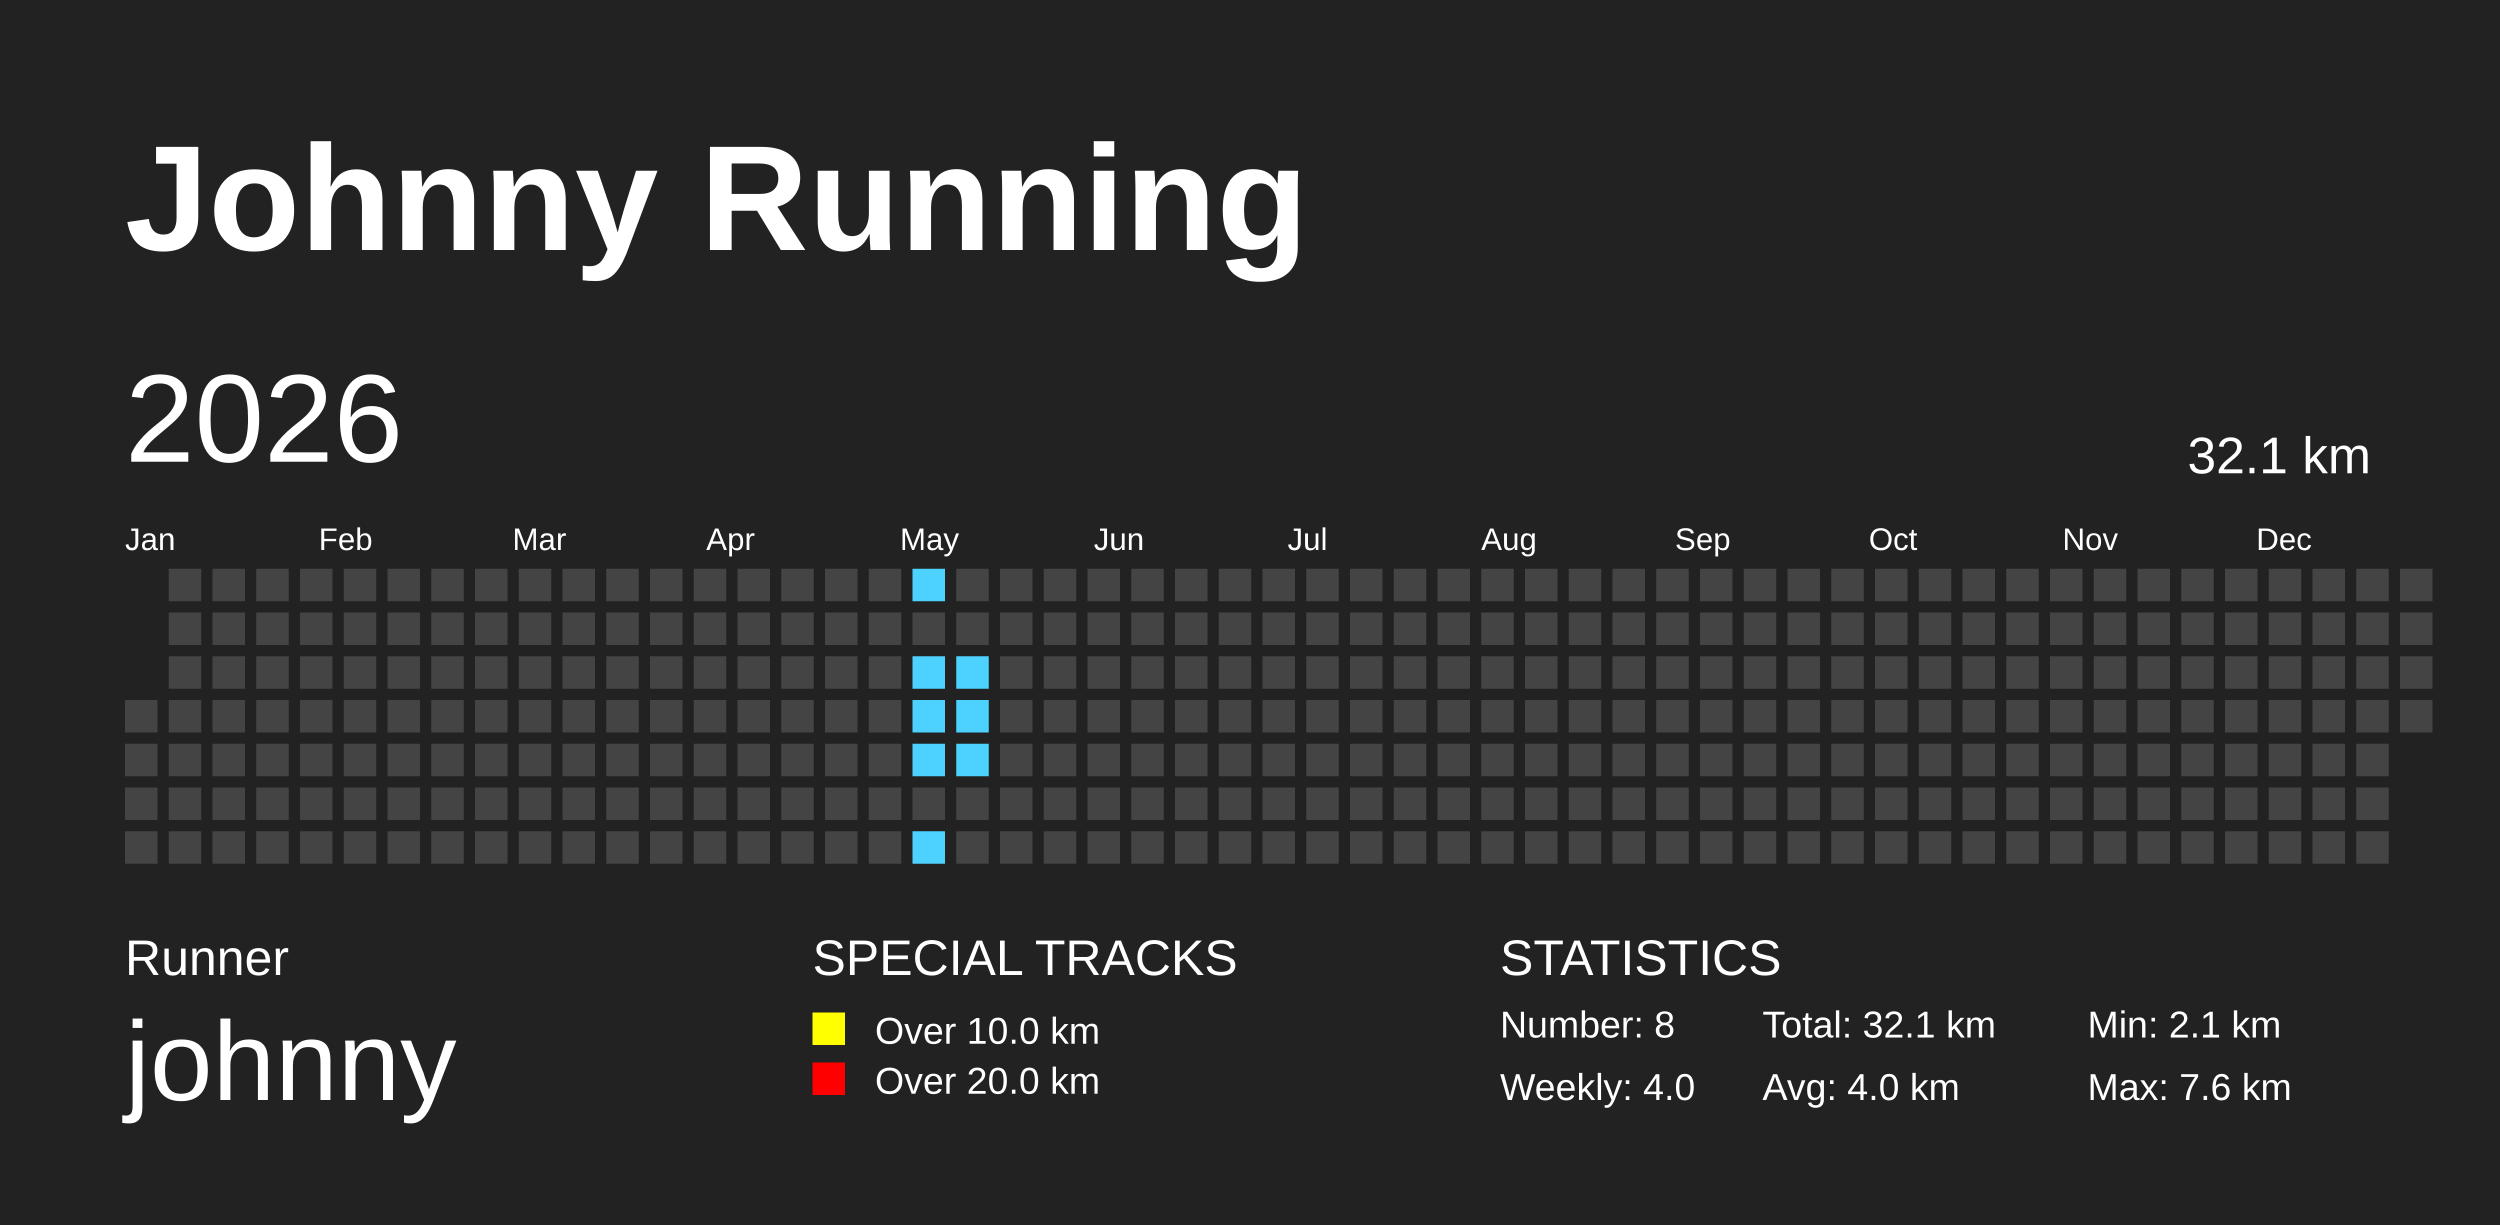
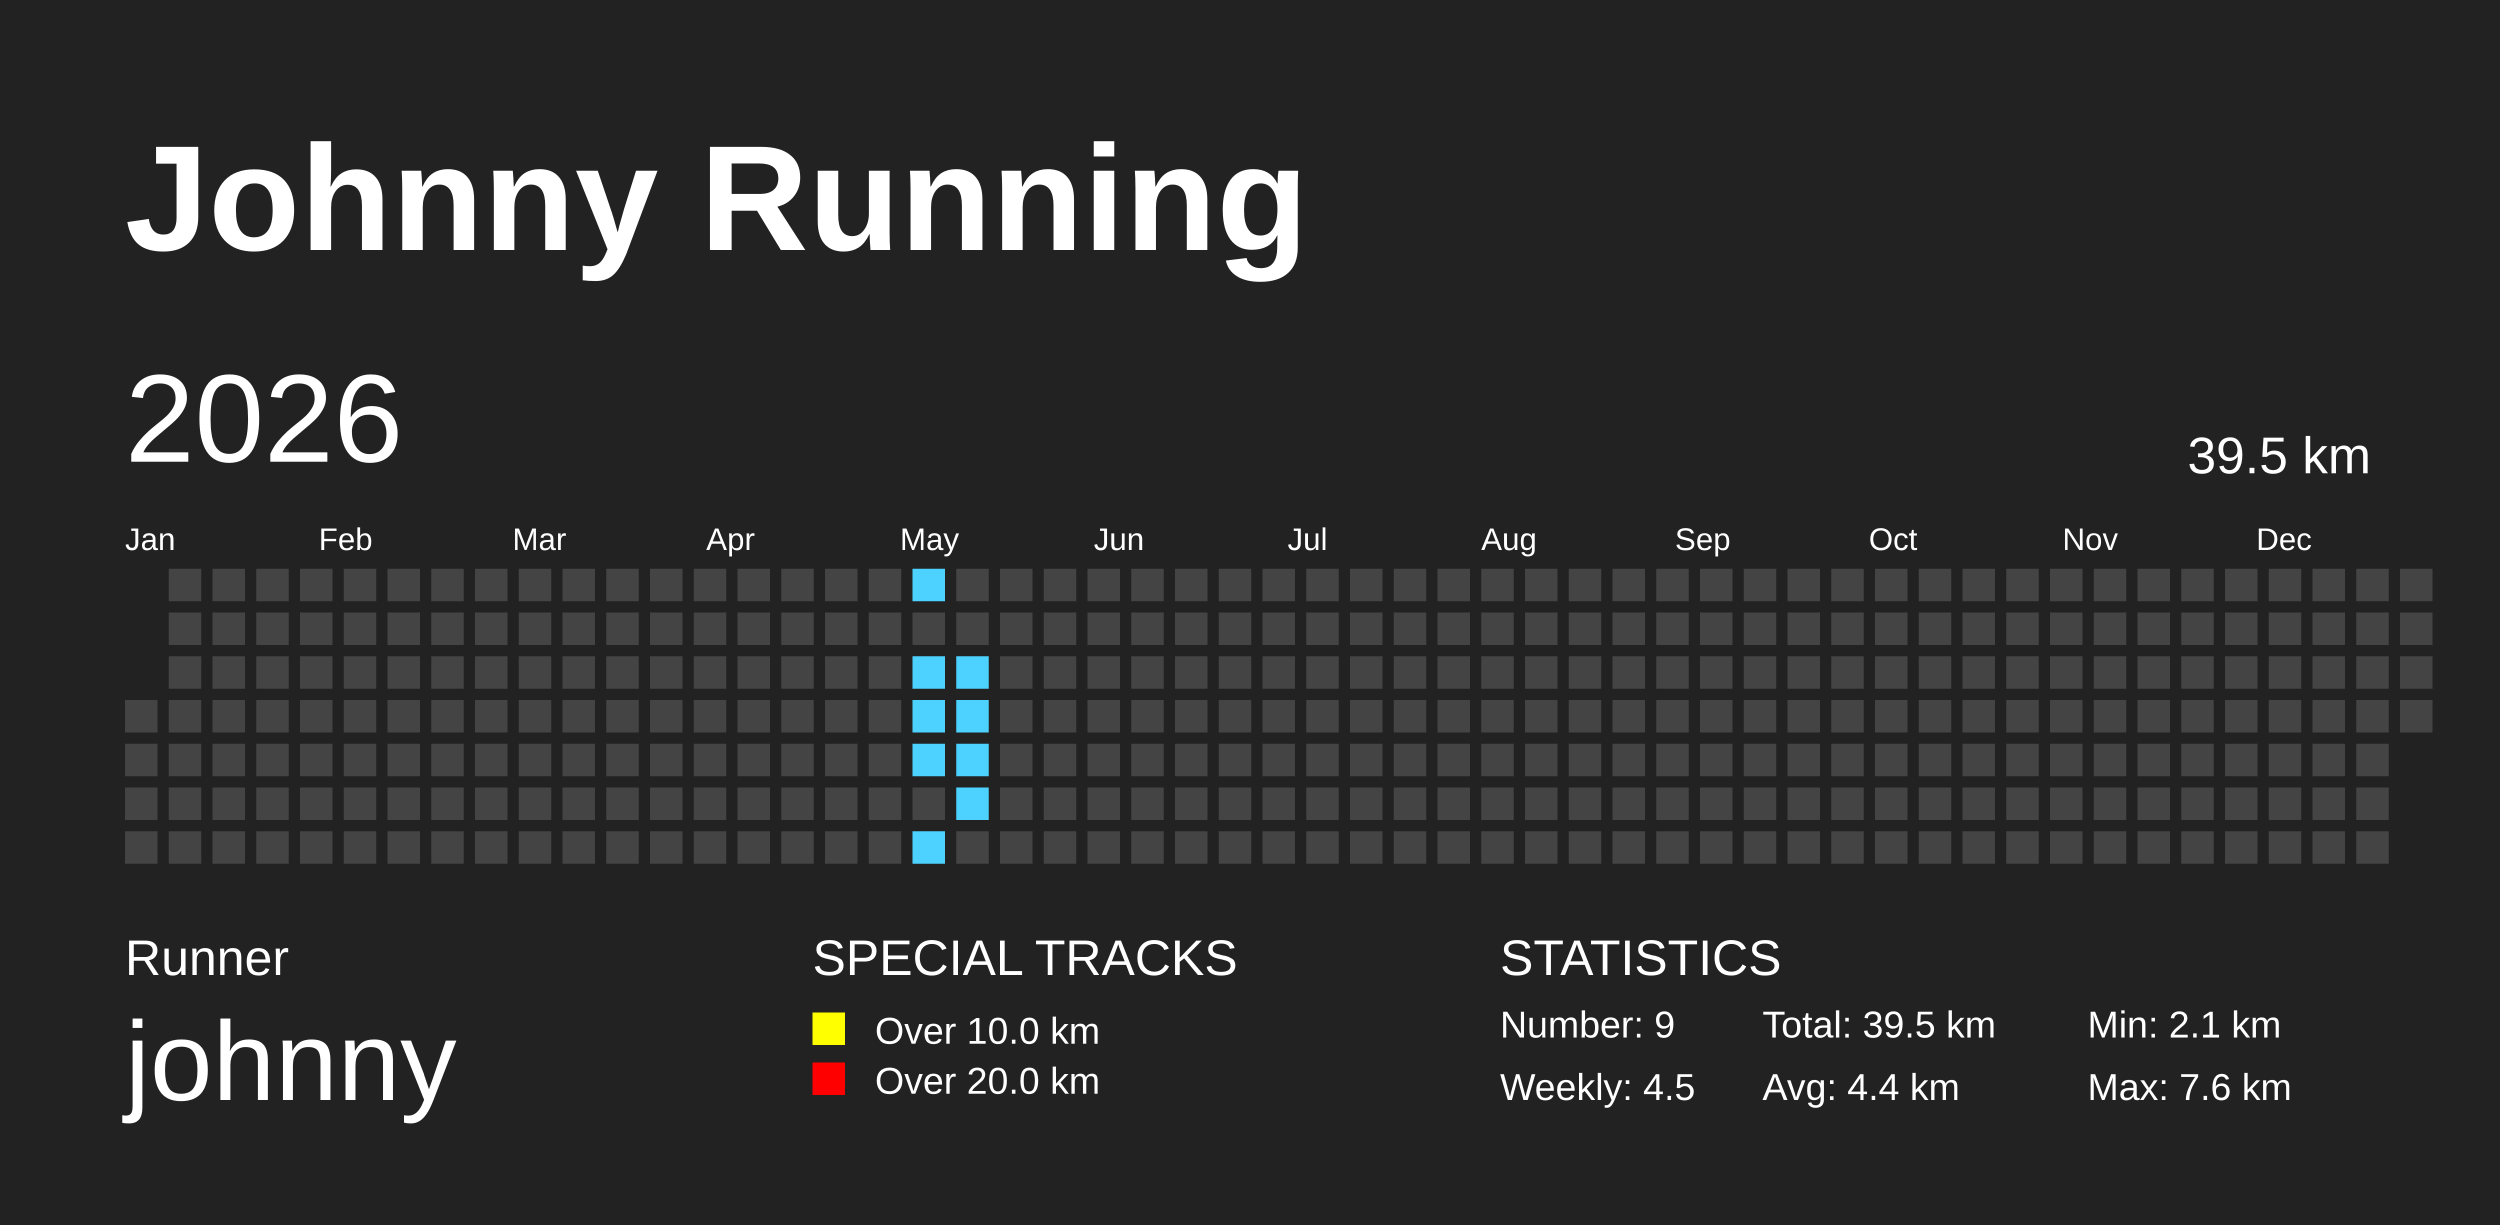
<svg xmlns="http://www.w3.org/2000/svg" baseProfile="full" height="98mm" version="1.1" viewBox="0,0,200,98" width="200mm">
  <defs>
    <pattern height="2" id="indoor-stripe" patternUnits="userSpaceOnUse" width="2">
      <line stroke="white" stroke-opacity="0.45" stroke-width="0.5" x1="0" x2="2" y1="2" y2="0" />
    </pattern>
  </defs>
  <rect fill="#222222" height="98" width="200" x="0" y="0" />
  <text fill="#FFFFFF" style="font-size:12px; font-family:Arial; font-weight:bold;" x="10" y="20">Johnny Running</text>
  <text fill="#FFFFFF" style="font-size:4px; font-family:Arial" x="10" y="78">Runner</text>
  <text fill="#FFFFFF" style="font-size:9px; font-family:Arial" x="10" y="88">johnny</text>
  <text fill="#FFFFFF" style="font-size:4px; font-family:Arial" x="65" y="78">SPECIAL TRACKS</text>
  <rect fill="yellow" height="2.6" width="2.6" x="65" y="81" />
  <text fill="#FFFFFF" style="font-size:3px; font-family:Arial" x="70" y="83.5">Over 10.0 km</text>
  <rect fill="red" height="2.6" width="2.6" x="65" y="85" />
  <text fill="#FFFFFF" style="font-size:3px; font-family:Arial" x="70" y="87.5">Over 20.0 km</text>
  <text fill="#FFFFFF" style="font-size:4px; font-family:Arial" x="120" y="78">STATISTICS</text>
-   <text fill="#FFFFFF" style="font-size:3px; font-family:Arial" x="120" y="83">Number: 8</text>
-   <text fill="#FFFFFF" style="font-size:3px; font-family:Arial" x="120" y="88">Weekly: 4.0</text>
-   <text fill="#FFFFFF" style="font-size:3px; font-family:Arial" x="141" y="83">Total: 32.1 km</text>
-   <text fill="#FFFFFF" style="font-size:3px; font-family:Arial" x="141" y="88">Avg: 4.0 km</text>
+   <text fill="#FFFFFF" style="font-size:3px; font-family:Arial" x="120" y="83">Number: 9</text>
+   <text fill="#FFFFFF" style="font-size:3px; font-family:Arial" x="120" y="88">Weekly: 4.5</text>
+   <text fill="#FFFFFF" style="font-size:3px; font-family:Arial" x="141" y="83">Total: 39.5 km</text>
+   <text fill="#FFFFFF" style="font-size:3px; font-family:Arial" x="141" y="88">Avg: 4.4 km</text>
  <text fill="#FFFFFF" style="font-size:3px; font-family:Arial" x="167" y="83">Min: 2.1 km</text>
  <text fill="#FFFFFF" style="font-size:3px; font-family:Arial" x="167" y="88">Max: 7.6 km</text>
  <text dominant-baseline="hanging" fill="#FFFFFF" style="font-size:10.0px; font-family:Arial;" x="10" y="30">2026</text>
-   <text dominant-baseline="hanging" fill="#FFFFFF" style="font-size:4.125px; font-family:Arial;" x="175" y="35">32.1 km</text>
+   <text dominant-baseline="hanging" fill="#FFFFFF" style="font-size:4.125px; font-family:Arial;" x="175" y="35">39.5 km</text>
  <text fill="#FFFFFF" style="font-size:2.5px; font-family:Arial" x="10.0" y="44">Jan</text>
  <text fill="#FFFFFF" style="font-size:2.5px; font-family:Arial" x="25.5" y="44">Feb</text>
  <text fill="#FFFFFF" style="font-size:2.5px; font-family:Arial" x="41.0" y="44">Mar</text>
  <text fill="#FFFFFF" style="font-size:2.5px; font-family:Arial" x="56.5" y="44">Apr</text>
  <text fill="#FFFFFF" style="font-size:2.5px; font-family:Arial" x="72.0" y="44">May</text>
  <text fill="#FFFFFF" style="font-size:2.5px; font-family:Arial" x="87.5" y="44">Jun</text>
  <text fill="#FFFFFF" style="font-size:2.5px; font-family:Arial" x="103.0" y="44">Jul</text>
  <text fill="#FFFFFF" style="font-size:2.5px; font-family:Arial" x="118.5" y="44">Aug</text>
  <text fill="#FFFFFF" style="font-size:2.5px; font-family:Arial" x="134.0" y="44">Sep</text>
  <text fill="#FFFFFF" style="font-size:2.5px; font-family:Arial" x="149.5" y="44">Oct</text>
  <text fill="#FFFFFF" style="font-size:2.5px; font-family:Arial" x="165.0" y="44">Nov</text>
  <text fill="#FFFFFF" style="font-size:2.5px; font-family:Arial" x="180.5" y="44">Dec</text>
  <rect fill="#444444" height="2.6" width="2.6" x="10.0" y="56.0" />
  <rect fill="#444444" height="2.6" width="2.6" x="10.0" y="59.5" />
  <rect fill="#444444" height="2.6" width="2.6" x="10.0" y="63.0" />
  <rect fill="#444444" height="2.6" width="2.6" x="10.0" y="66.5" />
  <rect fill="#444444" height="2.6" width="2.6" x="13.5" y="45.5" />
  <rect fill="#444444" height="2.6" width="2.6" x="13.5" y="49.0" />
  <rect fill="#444444" height="2.6" width="2.6" x="13.5" y="52.5" />
  <rect fill="#444444" height="2.6" width="2.6" x="13.5" y="56.0" />
  <rect fill="#444444" height="2.6" width="2.6" x="13.5" y="59.5" />
  <rect fill="#444444" height="2.6" width="2.6" x="13.5" y="63.0" />
  <rect fill="#444444" height="2.6" width="2.6" x="13.5" y="66.5" />
  <rect fill="#444444" height="2.6" width="2.6" x="17.0" y="45.5" />
  <rect fill="#444444" height="2.6" width="2.6" x="17.0" y="49.0" />
  <rect fill="#444444" height="2.6" width="2.6" x="17.0" y="52.5" />
  <rect fill="#444444" height="2.6" width="2.6" x="17.0" y="56.0" />
  <rect fill="#444444" height="2.6" width="2.6" x="17.0" y="59.5" />
  <rect fill="#444444" height="2.6" width="2.6" x="17.0" y="63.0" />
  <rect fill="#444444" height="2.6" width="2.6" x="17.0" y="66.5" />
  <rect fill="#444444" height="2.6" width="2.6" x="20.5" y="45.5" />
  <rect fill="#444444" height="2.6" width="2.6" x="20.5" y="49.0" />
  <rect fill="#444444" height="2.6" width="2.6" x="20.5" y="52.5" />
  <rect fill="#444444" height="2.6" width="2.6" x="20.5" y="56.0" />
  <rect fill="#444444" height="2.6" width="2.6" x="20.5" y="59.5" />
  <rect fill="#444444" height="2.6" width="2.6" x="20.5" y="63.0" />
  <rect fill="#444444" height="2.6" width="2.6" x="20.5" y="66.5" />
  <rect fill="#444444" height="2.6" width="2.6" x="24.0" y="45.5" />
  <rect fill="#444444" height="2.6" width="2.6" x="24.0" y="49.0" />
  <rect fill="#444444" height="2.6" width="2.6" x="24.0" y="52.5" />
  <rect fill="#444444" height="2.6" width="2.6" x="24.0" y="56.0" />
  <rect fill="#444444" height="2.6" width="2.6" x="24.0" y="59.5" />
  <rect fill="#444444" height="2.6" width="2.6" x="24.0" y="63.0" />
  <rect fill="#444444" height="2.6" width="2.6" x="24.0" y="66.5" />
  <rect fill="#444444" height="2.6" width="2.6" x="27.5" y="45.5" />
  <rect fill="#444444" height="2.6" width="2.6" x="27.5" y="49.0" />
  <rect fill="#444444" height="2.6" width="2.6" x="27.5" y="52.5" />
  <rect fill="#444444" height="2.6" width="2.6" x="27.5" y="56.0" />
  <rect fill="#444444" height="2.6" width="2.6" x="27.5" y="59.5" />
  <rect fill="#444444" height="2.6" width="2.6" x="27.5" y="63.0" />
  <rect fill="#444444" height="2.6" width="2.6" x="27.5" y="66.5" />
  <rect fill="#444444" height="2.6" width="2.6" x="31.0" y="45.5" />
  <rect fill="#444444" height="2.6" width="2.6" x="31.0" y="49.0" />
  <rect fill="#444444" height="2.6" width="2.6" x="31.0" y="52.5" />
  <rect fill="#444444" height="2.6" width="2.6" x="31.0" y="56.0" />
  <rect fill="#444444" height="2.6" width="2.6" x="31.0" y="59.5" />
  <rect fill="#444444" height="2.6" width="2.6" x="31.0" y="63.0" />
  <rect fill="#444444" height="2.6" width="2.6" x="31.0" y="66.5" />
  <rect fill="#444444" height="2.6" width="2.6" x="34.5" y="45.5" />
  <rect fill="#444444" height="2.6" width="2.6" x="34.5" y="49.0" />
  <rect fill="#444444" height="2.6" width="2.6" x="34.5" y="52.5" />
  <rect fill="#444444" height="2.6" width="2.6" x="34.5" y="56.0" />
  <rect fill="#444444" height="2.6" width="2.6" x="34.5" y="59.5" />
  <rect fill="#444444" height="2.6" width="2.6" x="34.5" y="63.0" />
  <rect fill="#444444" height="2.6" width="2.6" x="34.5" y="66.5" />
  <rect fill="#444444" height="2.6" width="2.6" x="38.0" y="45.5" />
  <rect fill="#444444" height="2.6" width="2.6" x="38.0" y="49.0" />
  <rect fill="#444444" height="2.6" width="2.6" x="38.0" y="52.5" />
  <rect fill="#444444" height="2.6" width="2.6" x="38.0" y="56.0" />
  <rect fill="#444444" height="2.6" width="2.6" x="38.0" y="59.5" />
  <rect fill="#444444" height="2.6" width="2.6" x="38.0" y="63.0" />
  <rect fill="#444444" height="2.6" width="2.6" x="38.0" y="66.5" />
  <rect fill="#444444" height="2.6" width="2.6" x="41.5" y="45.5" />
  <rect fill="#444444" height="2.6" width="2.6" x="41.5" y="49.0" />
  <rect fill="#444444" height="2.6" width="2.6" x="41.5" y="52.5" />
  <rect fill="#444444" height="2.6" width="2.6" x="41.5" y="56.0" />
  <rect fill="#444444" height="2.6" width="2.6" x="41.5" y="59.5" />
  <rect fill="#444444" height="2.6" width="2.6" x="41.5" y="63.0" />
  <rect fill="#444444" height="2.6" width="2.6" x="41.5" y="66.5" />
  <rect fill="#444444" height="2.6" width="2.6" x="45.0" y="45.5" />
  <rect fill="#444444" height="2.6" width="2.6" x="45.0" y="49.0" />
  <rect fill="#444444" height="2.6" width="2.6" x="45.0" y="52.5" />
  <rect fill="#444444" height="2.6" width="2.6" x="45.0" y="56.0" />
  <rect fill="#444444" height="2.6" width="2.6" x="45.0" y="59.5" />
  <rect fill="#444444" height="2.6" width="2.6" x="45.0" y="63.0" />
  <rect fill="#444444" height="2.6" width="2.6" x="45.0" y="66.5" />
  <rect fill="#444444" height="2.6" width="2.6" x="48.5" y="45.5" />
  <rect fill="#444444" height="2.6" width="2.6" x="48.5" y="49.0" />
  <rect fill="#444444" height="2.6" width="2.6" x="48.5" y="52.5" />
  <rect fill="#444444" height="2.6" width="2.6" x="48.5" y="56.0" />
  <rect fill="#444444" height="2.6" width="2.6" x="48.5" y="59.5" />
  <rect fill="#444444" height="2.6" width="2.6" x="48.5" y="63.0" />
  <rect fill="#444444" height="2.6" width="2.6" x="48.5" y="66.5" />
  <rect fill="#444444" height="2.6" width="2.6" x="52.0" y="45.5" />
  <rect fill="#444444" height="2.6" width="2.6" x="52.0" y="49.0" />
  <rect fill="#444444" height="2.6" width="2.6" x="52.0" y="52.5" />
  <rect fill="#444444" height="2.6" width="2.6" x="52.0" y="56.0" />
  <rect fill="#444444" height="2.6" width="2.6" x="52.0" y="59.5" />
  <rect fill="#444444" height="2.6" width="2.6" x="52.0" y="63.0" />
  <rect fill="#444444" height="2.6" width="2.6" x="52.0" y="66.5" />
  <rect fill="#444444" height="2.6" width="2.6" x="55.5" y="45.5" />
  <rect fill="#444444" height="2.6" width="2.6" x="55.5" y="49.0" />
  <rect fill="#444444" height="2.6" width="2.6" x="55.5" y="52.5" />
  <rect fill="#444444" height="2.6" width="2.6" x="55.5" y="56.0" />
  <rect fill="#444444" height="2.6" width="2.6" x="55.5" y="59.5" />
  <rect fill="#444444" height="2.6" width="2.6" x="55.5" y="63.0" />
  <rect fill="#444444" height="2.6" width="2.6" x="55.5" y="66.5" />
  <rect fill="#444444" height="2.6" width="2.6" x="59.0" y="45.5" />
  <rect fill="#444444" height="2.6" width="2.6" x="59.0" y="49.0" />
  <rect fill="#444444" height="2.6" width="2.6" x="59.0" y="52.5" />
  <rect fill="#444444" height="2.6" width="2.6" x="59.0" y="56.0" />
  <rect fill="#444444" height="2.6" width="2.6" x="59.0" y="59.5" />
  <rect fill="#444444" height="2.6" width="2.6" x="59.0" y="63.0" />
  <rect fill="#444444" height="2.6" width="2.6" x="59.0" y="66.5" />
  <rect fill="#444444" height="2.6" width="2.6" x="62.5" y="45.5" />
  <rect fill="#444444" height="2.6" width="2.6" x="62.5" y="49.0" />
  <rect fill="#444444" height="2.6" width="2.6" x="62.5" y="52.5" />
  <rect fill="#444444" height="2.6" width="2.6" x="62.5" y="56.0" />
  <rect fill="#444444" height="2.6" width="2.6" x="62.5" y="59.5" />
  <rect fill="#444444" height="2.6" width="2.6" x="62.5" y="63.0" />
  <rect fill="#444444" height="2.6" width="2.6" x="62.5" y="66.5" />
  <rect fill="#444444" height="2.6" width="2.6" x="66.0" y="45.5" />
  <rect fill="#444444" height="2.6" width="2.6" x="66.0" y="49.0" />
  <rect fill="#444444" height="2.6" width="2.6" x="66.0" y="52.5" />
  <rect fill="#444444" height="2.6" width="2.6" x="66.0" y="56.0" />
  <rect fill="#444444" height="2.6" width="2.6" x="66.0" y="59.5" />
  <rect fill="#444444" height="2.6" width="2.6" x="66.0" y="63.0" />
  <rect fill="#444444" height="2.6" width="2.6" x="66.0" y="66.5" />
  <rect fill="#444444" height="2.6" width="2.6" x="69.5" y="45.5" />
  <rect fill="#444444" height="2.6" width="2.6" x="69.5" y="49.0" />
  <rect fill="#444444" height="2.6" width="2.6" x="69.5" y="52.5" />
  <rect fill="#444444" height="2.6" width="2.6" x="69.5" y="56.0" />
  <rect fill="#444444" height="2.6" width="2.6" x="69.5" y="59.5" />
  <rect fill="#444444" height="2.6" width="2.6" x="69.5" y="63.0" />
  <rect fill="#444444" height="2.6" width="2.6" x="69.5" y="66.5" />
  <rect fill="#4DD2FF" height="2.6" width="2.6" x="73.0" y="45.5" />
  <rect fill="#444444" height="2.6" width="2.6" x="73.0" y="49.0" />
  <rect fill="#4DD2FF" height="2.6" width="2.6" x="73.0" y="52.5" />
  <rect fill="#4DD2FF" height="2.6" width="2.6" x="73.0" y="56.0" />
  <rect fill="#4DD2FF" height="2.6" width="2.6" x="73.0" y="59.5" />
  <rect fill="#444444" height="2.6" width="2.6" x="73.0" y="63.0" />
  <rect fill="#4DD2FF" height="2.6" width="2.6" x="73.0" y="66.5" />
  <rect fill="#444444" height="2.6" width="2.6" x="76.5" y="45.5" />
  <rect fill="#444444" height="2.6" width="2.6" x="76.5" y="49.0" />
  <rect fill="#4DD2FF" height="2.6" width="2.6" x="76.5" y="52.5" />
  <rect fill="#4DD2FF" height="2.6" width="2.6" x="76.5" y="56.0" />
  <rect fill="#4DD2FF" height="2.6" width="2.6" x="76.5" y="59.5" />
-   <rect fill="#444444" height="2.6" width="2.6" x="76.5" y="63.0" />
+   <rect fill="#4DD2FF" height="2.6" width="2.6" x="76.5" y="63.0" />
  <rect fill="#444444" height="2.6" width="2.6" x="76.5" y="66.5" />
  <rect fill="#444444" height="2.6" width="2.6" x="80.0" y="45.5" />
  <rect fill="#444444" height="2.6" width="2.6" x="80.0" y="49.0" />
  <rect fill="#444444" height="2.6" width="2.6" x="80.0" y="52.5" />
  <rect fill="#444444" height="2.6" width="2.6" x="80.0" y="56.0" />
  <rect fill="#444444" height="2.6" width="2.6" x="80.0" y="59.5" />
  <rect fill="#444444" height="2.6" width="2.6" x="80.0" y="63.0" />
  <rect fill="#444444" height="2.6" width="2.6" x="80.0" y="66.5" />
  <rect fill="#444444" height="2.6" width="2.6" x="83.5" y="45.5" />
  <rect fill="#444444" height="2.6" width="2.6" x="83.5" y="49.0" />
  <rect fill="#444444" height="2.6" width="2.6" x="83.5" y="52.5" />
  <rect fill="#444444" height="2.6" width="2.6" x="83.5" y="56.0" />
  <rect fill="#444444" height="2.6" width="2.6" x="83.5" y="59.5" />
  <rect fill="#444444" height="2.6" width="2.6" x="83.5" y="63.0" />
  <rect fill="#444444" height="2.6" width="2.6" x="83.5" y="66.5" />
  <rect fill="#444444" height="2.6" width="2.6" x="87.0" y="45.5" />
  <rect fill="#444444" height="2.6" width="2.6" x="87.0" y="49.0" />
  <rect fill="#444444" height="2.6" width="2.6" x="87.0" y="52.5" />
  <rect fill="#444444" height="2.6" width="2.6" x="87.0" y="56.0" />
  <rect fill="#444444" height="2.6" width="2.6" x="87.0" y="59.5" />
  <rect fill="#444444" height="2.6" width="2.6" x="87.0" y="63.0" />
  <rect fill="#444444" height="2.6" width="2.6" x="87.0" y="66.5" />
  <rect fill="#444444" height="2.6" width="2.6" x="90.5" y="45.5" />
  <rect fill="#444444" height="2.6" width="2.6" x="90.5" y="49.0" />
  <rect fill="#444444" height="2.6" width="2.6" x="90.5" y="52.5" />
  <rect fill="#444444" height="2.6" width="2.6" x="90.5" y="56.0" />
  <rect fill="#444444" height="2.6" width="2.6" x="90.5" y="59.5" />
  <rect fill="#444444" height="2.6" width="2.6" x="90.5" y="63.0" />
  <rect fill="#444444" height="2.6" width="2.6" x="90.5" y="66.5" />
  <rect fill="#444444" height="2.6" width="2.6" x="94.0" y="45.5" />
  <rect fill="#444444" height="2.6" width="2.6" x="94.0" y="49.0" />
  <rect fill="#444444" height="2.6" width="2.6" x="94.0" y="52.5" />
  <rect fill="#444444" height="2.6" width="2.6" x="94.0" y="56.0" />
  <rect fill="#444444" height="2.6" width="2.6" x="94.0" y="59.5" />
  <rect fill="#444444" height="2.6" width="2.6" x="94.0" y="63.0" />
  <rect fill="#444444" height="2.6" width="2.6" x="94.0" y="66.5" />
  <rect fill="#444444" height="2.6" width="2.6" x="97.5" y="45.5" />
  <rect fill="#444444" height="2.6" width="2.6" x="97.5" y="49.0" />
  <rect fill="#444444" height="2.6" width="2.6" x="97.5" y="52.5" />
  <rect fill="#444444" height="2.6" width="2.6" x="97.5" y="56.0" />
  <rect fill="#444444" height="2.6" width="2.6" x="97.5" y="59.5" />
  <rect fill="#444444" height="2.6" width="2.6" x="97.5" y="63.0" />
  <rect fill="#444444" height="2.6" width="2.6" x="97.5" y="66.5" />
  <rect fill="#444444" height="2.6" width="2.6" x="101.0" y="45.5" />
  <rect fill="#444444" height="2.6" width="2.6" x="101.0" y="49.0" />
  <rect fill="#444444" height="2.6" width="2.6" x="101.0" y="52.5" />
  <rect fill="#444444" height="2.6" width="2.6" x="101.0" y="56.0" />
  <rect fill="#444444" height="2.6" width="2.6" x="101.0" y="59.5" />
  <rect fill="#444444" height="2.6" width="2.6" x="101.0" y="63.0" />
  <rect fill="#444444" height="2.6" width="2.6" x="101.0" y="66.5" />
  <rect fill="#444444" height="2.6" width="2.6" x="104.5" y="45.5" />
  <rect fill="#444444" height="2.6" width="2.6" x="104.5" y="49.0" />
  <rect fill="#444444" height="2.6" width="2.6" x="104.5" y="52.5" />
  <rect fill="#444444" height="2.6" width="2.6" x="104.5" y="56.0" />
  <rect fill="#444444" height="2.6" width="2.6" x="104.5" y="59.5" />
  <rect fill="#444444" height="2.6" width="2.6" x="104.5" y="63.0" />
  <rect fill="#444444" height="2.6" width="2.6" x="104.5" y="66.5" />
  <rect fill="#444444" height="2.6" width="2.6" x="108.0" y="45.5" />
  <rect fill="#444444" height="2.6" width="2.6" x="108.0" y="49.0" />
  <rect fill="#444444" height="2.6" width="2.6" x="108.0" y="52.5" />
  <rect fill="#444444" height="2.6" width="2.6" x="108.0" y="56.0" />
  <rect fill="#444444" height="2.6" width="2.6" x="108.0" y="59.5" />
  <rect fill="#444444" height="2.6" width="2.6" x="108.0" y="63.0" />
  <rect fill="#444444" height="2.6" width="2.6" x="108.0" y="66.5" />
  <rect fill="#444444" height="2.6" width="2.6" x="111.5" y="45.5" />
  <rect fill="#444444" height="2.6" width="2.6" x="111.5" y="49.0" />
  <rect fill="#444444" height="2.6" width="2.6" x="111.5" y="52.5" />
  <rect fill="#444444" height="2.6" width="2.6" x="111.5" y="56.0" />
  <rect fill="#444444" height="2.6" width="2.6" x="111.5" y="59.5" />
  <rect fill="#444444" height="2.6" width="2.6" x="111.5" y="63.0" />
  <rect fill="#444444" height="2.6" width="2.6" x="111.5" y="66.5" />
  <rect fill="#444444" height="2.6" width="2.6" x="115.0" y="45.5" />
  <rect fill="#444444" height="2.6" width="2.6" x="115.0" y="49.0" />
  <rect fill="#444444" height="2.6" width="2.6" x="115.0" y="52.5" />
  <rect fill="#444444" height="2.6" width="2.6" x="115.0" y="56.0" />
  <rect fill="#444444" height="2.6" width="2.6" x="115.0" y="59.5" />
  <rect fill="#444444" height="2.6" width="2.6" x="115.0" y="63.0" />
  <rect fill="#444444" height="2.6" width="2.6" x="115.0" y="66.5" />
  <rect fill="#444444" height="2.6" width="2.6" x="118.5" y="45.5" />
  <rect fill="#444444" height="2.6" width="2.6" x="118.5" y="49.0" />
  <rect fill="#444444" height="2.6" width="2.6" x="118.5" y="52.5" />
  <rect fill="#444444" height="2.6" width="2.6" x="118.5" y="56.0" />
  <rect fill="#444444" height="2.6" width="2.6" x="118.5" y="59.5" />
  <rect fill="#444444" height="2.6" width="2.6" x="118.5" y="63.0" />
  <rect fill="#444444" height="2.6" width="2.6" x="118.5" y="66.5" />
  <rect fill="#444444" height="2.6" width="2.6" x="122.0" y="45.5" />
  <rect fill="#444444" height="2.6" width="2.6" x="122.0" y="49.0" />
  <rect fill="#444444" height="2.6" width="2.6" x="122.0" y="52.5" />
  <rect fill="#444444" height="2.6" width="2.6" x="122.0" y="56.0" />
  <rect fill="#444444" height="2.6" width="2.6" x="122.0" y="59.5" />
  <rect fill="#444444" height="2.6" width="2.6" x="122.0" y="63.0" />
  <rect fill="#444444" height="2.6" width="2.6" x="122.0" y="66.5" />
  <rect fill="#444444" height="2.6" width="2.6" x="125.5" y="45.5" />
  <rect fill="#444444" height="2.6" width="2.6" x="125.5" y="49.0" />
  <rect fill="#444444" height="2.6" width="2.6" x="125.5" y="52.5" />
  <rect fill="#444444" height="2.6" width="2.6" x="125.5" y="56.0" />
  <rect fill="#444444" height="2.6" width="2.6" x="125.5" y="59.5" />
  <rect fill="#444444" height="2.6" width="2.6" x="125.5" y="63.0" />
  <rect fill="#444444" height="2.6" width="2.6" x="125.5" y="66.5" />
  <rect fill="#444444" height="2.6" width="2.6" x="129.0" y="45.5" />
  <rect fill="#444444" height="2.6" width="2.6" x="129.0" y="49.0" />
  <rect fill="#444444" height="2.6" width="2.6" x="129.0" y="52.5" />
  <rect fill="#444444" height="2.6" width="2.6" x="129.0" y="56.0" />
  <rect fill="#444444" height="2.6" width="2.6" x="129.0" y="59.5" />
  <rect fill="#444444" height="2.6" width="2.6" x="129.0" y="63.0" />
  <rect fill="#444444" height="2.6" width="2.6" x="129.0" y="66.5" />
  <rect fill="#444444" height="2.6" width="2.6" x="132.5" y="45.5" />
  <rect fill="#444444" height="2.6" width="2.6" x="132.5" y="49.0" />
  <rect fill="#444444" height="2.6" width="2.6" x="132.5" y="52.5" />
  <rect fill="#444444" height="2.6" width="2.6" x="132.5" y="56.0" />
  <rect fill="#444444" height="2.6" width="2.6" x="132.5" y="59.5" />
  <rect fill="#444444" height="2.6" width="2.6" x="132.5" y="63.0" />
  <rect fill="#444444" height="2.6" width="2.6" x="132.5" y="66.5" />
  <rect fill="#444444" height="2.6" width="2.6" x="136.0" y="45.5" />
  <rect fill="#444444" height="2.6" width="2.6" x="136.0" y="49.0" />
  <rect fill="#444444" height="2.6" width="2.6" x="136.0" y="52.5" />
  <rect fill="#444444" height="2.6" width="2.6" x="136.0" y="56.0" />
  <rect fill="#444444" height="2.6" width="2.6" x="136.0" y="59.5" />
  <rect fill="#444444" height="2.6" width="2.6" x="136.0" y="63.0" />
  <rect fill="#444444" height="2.6" width="2.6" x="136.0" y="66.5" />
  <rect fill="#444444" height="2.6" width="2.6" x="139.5" y="45.5" />
  <rect fill="#444444" height="2.6" width="2.6" x="139.5" y="49.0" />
  <rect fill="#444444" height="2.6" width="2.6" x="139.5" y="52.5" />
  <rect fill="#444444" height="2.6" width="2.6" x="139.5" y="56.0" />
  <rect fill="#444444" height="2.6" width="2.6" x="139.5" y="59.5" />
  <rect fill="#444444" height="2.6" width="2.6" x="139.5" y="63.0" />
  <rect fill="#444444" height="2.6" width="2.6" x="139.5" y="66.5" />
  <rect fill="#444444" height="2.6" width="2.6" x="143.0" y="45.5" />
  <rect fill="#444444" height="2.6" width="2.6" x="143.0" y="49.0" />
  <rect fill="#444444" height="2.6" width="2.6" x="143.0" y="52.5" />
  <rect fill="#444444" height="2.6" width="2.6" x="143.0" y="56.0" />
  <rect fill="#444444" height="2.6" width="2.6" x="143.0" y="59.5" />
  <rect fill="#444444" height="2.6" width="2.6" x="143.0" y="63.0" />
  <rect fill="#444444" height="2.6" width="2.6" x="143.0" y="66.5" />
  <rect fill="#444444" height="2.6" width="2.6" x="146.5" y="45.5" />
  <rect fill="#444444" height="2.6" width="2.6" x="146.5" y="49.0" />
  <rect fill="#444444" height="2.6" width="2.6" x="146.5" y="52.5" />
  <rect fill="#444444" height="2.6" width="2.6" x="146.5" y="56.0" />
  <rect fill="#444444" height="2.6" width="2.6" x="146.5" y="59.5" />
  <rect fill="#444444" height="2.6" width="2.6" x="146.5" y="63.0" />
  <rect fill="#444444" height="2.6" width="2.6" x="146.5" y="66.5" />
  <rect fill="#444444" height="2.6" width="2.6" x="150.0" y="45.5" />
  <rect fill="#444444" height="2.6" width="2.6" x="150.0" y="49.0" />
  <rect fill="#444444" height="2.6" width="2.6" x="150.0" y="52.5" />
  <rect fill="#444444" height="2.6" width="2.6" x="150.0" y="56.0" />
  <rect fill="#444444" height="2.6" width="2.6" x="150.0" y="59.5" />
  <rect fill="#444444" height="2.6" width="2.6" x="150.0" y="63.0" />
  <rect fill="#444444" height="2.6" width="2.6" x="150.0" y="66.5" />
  <rect fill="#444444" height="2.6" width="2.6" x="153.5" y="45.5" />
  <rect fill="#444444" height="2.6" width="2.6" x="153.5" y="49.0" />
  <rect fill="#444444" height="2.6" width="2.6" x="153.5" y="52.5" />
  <rect fill="#444444" height="2.6" width="2.6" x="153.5" y="56.0" />
  <rect fill="#444444" height="2.6" width="2.6" x="153.5" y="59.5" />
  <rect fill="#444444" height="2.6" width="2.6" x="153.5" y="63.0" />
  <rect fill="#444444" height="2.6" width="2.6" x="153.5" y="66.5" />
  <rect fill="#444444" height="2.6" width="2.6" x="157.0" y="45.5" />
  <rect fill="#444444" height="2.6" width="2.6" x="157.0" y="49.0" />
  <rect fill="#444444" height="2.6" width="2.6" x="157.0" y="52.5" />
  <rect fill="#444444" height="2.6" width="2.6" x="157.0" y="56.0" />
  <rect fill="#444444" height="2.6" width="2.6" x="157.0" y="59.5" />
  <rect fill="#444444" height="2.6" width="2.6" x="157.0" y="63.0" />
  <rect fill="#444444" height="2.6" width="2.6" x="157.0" y="66.5" />
  <rect fill="#444444" height="2.6" width="2.6" x="160.5" y="45.5" />
  <rect fill="#444444" height="2.6" width="2.6" x="160.5" y="49.0" />
  <rect fill="#444444" height="2.6" width="2.6" x="160.5" y="52.5" />
  <rect fill="#444444" height="2.6" width="2.6" x="160.5" y="56.0" />
  <rect fill="#444444" height="2.6" width="2.6" x="160.5" y="59.5" />
  <rect fill="#444444" height="2.6" width="2.6" x="160.5" y="63.0" />
  <rect fill="#444444" height="2.6" width="2.6" x="160.5" y="66.5" />
  <rect fill="#444444" height="2.6" width="2.6" x="164.0" y="45.5" />
  <rect fill="#444444" height="2.6" width="2.6" x="164.0" y="49.0" />
  <rect fill="#444444" height="2.6" width="2.6" x="164.0" y="52.5" />
  <rect fill="#444444" height="2.6" width="2.6" x="164.0" y="56.0" />
  <rect fill="#444444" height="2.6" width="2.6" x="164.0" y="59.5" />
  <rect fill="#444444" height="2.6" width="2.6" x="164.0" y="63.0" />
  <rect fill="#444444" height="2.6" width="2.6" x="164.0" y="66.5" />
  <rect fill="#444444" height="2.6" width="2.6" x="167.5" y="45.5" />
  <rect fill="#444444" height="2.6" width="2.6" x="167.5" y="49.0" />
  <rect fill="#444444" height="2.6" width="2.6" x="167.5" y="52.5" />
  <rect fill="#444444" height="2.6" width="2.6" x="167.5" y="56.0" />
  <rect fill="#444444" height="2.6" width="2.6" x="167.5" y="59.5" />
  <rect fill="#444444" height="2.6" width="2.6" x="167.5" y="63.0" />
  <rect fill="#444444" height="2.6" width="2.6" x="167.5" y="66.5" />
  <rect fill="#444444" height="2.6" width="2.6" x="171.0" y="45.5" />
  <rect fill="#444444" height="2.6" width="2.6" x="171.0" y="49.0" />
  <rect fill="#444444" height="2.6" width="2.6" x="171.0" y="52.5" />
  <rect fill="#444444" height="2.6" width="2.6" x="171.0" y="56.0" />
  <rect fill="#444444" height="2.6" width="2.6" x="171.0" y="59.5" />
  <rect fill="#444444" height="2.6" width="2.6" x="171.0" y="63.0" />
  <rect fill="#444444" height="2.6" width="2.6" x="171.0" y="66.5" />
  <rect fill="#444444" height="2.6" width="2.6" x="174.5" y="45.5" />
  <rect fill="#444444" height="2.6" width="2.6" x="174.5" y="49.0" />
  <rect fill="#444444" height="2.6" width="2.6" x="174.5" y="52.5" />
  <rect fill="#444444" height="2.6" width="2.6" x="174.5" y="56.0" />
  <rect fill="#444444" height="2.6" width="2.6" x="174.5" y="59.5" />
  <rect fill="#444444" height="2.6" width="2.6" x="174.5" y="63.0" />
  <rect fill="#444444" height="2.6" width="2.6" x="174.5" y="66.5" />
  <rect fill="#444444" height="2.6" width="2.6" x="178.0" y="45.5" />
  <rect fill="#444444" height="2.6" width="2.6" x="178.0" y="49.0" />
  <rect fill="#444444" height="2.6" width="2.6" x="178.0" y="52.5" />
  <rect fill="#444444" height="2.6" width="2.6" x="178.0" y="56.0" />
  <rect fill="#444444" height="2.6" width="2.6" x="178.0" y="59.5" />
  <rect fill="#444444" height="2.6" width="2.6" x="178.0" y="63.0" />
  <rect fill="#444444" height="2.6" width="2.6" x="178.0" y="66.5" />
  <rect fill="#444444" height="2.6" width="2.6" x="181.5" y="45.5" />
  <rect fill="#444444" height="2.6" width="2.6" x="181.5" y="49.0" />
  <rect fill="#444444" height="2.6" width="2.6" x="181.5" y="52.5" />
  <rect fill="#444444" height="2.6" width="2.6" x="181.5" y="56.0" />
  <rect fill="#444444" height="2.6" width="2.6" x="181.5" y="59.5" />
  <rect fill="#444444" height="2.6" width="2.6" x="181.5" y="63.0" />
  <rect fill="#444444" height="2.6" width="2.6" x="181.5" y="66.5" />
  <rect fill="#444444" height="2.6" width="2.6" x="185.0" y="45.5" />
  <rect fill="#444444" height="2.6" width="2.6" x="185.0" y="49.0" />
  <rect fill="#444444" height="2.6" width="2.6" x="185.0" y="52.5" />
  <rect fill="#444444" height="2.6" width="2.6" x="185.0" y="56.0" />
  <rect fill="#444444" height="2.6" width="2.6" x="185.0" y="59.5" />
  <rect fill="#444444" height="2.6" width="2.6" x="185.0" y="63.0" />
  <rect fill="#444444" height="2.6" width="2.6" x="185.0" y="66.5" />
  <rect fill="#444444" height="2.6" width="2.6" x="188.5" y="45.5" />
  <rect fill="#444444" height="2.6" width="2.6" x="188.5" y="49.0" />
  <rect fill="#444444" height="2.6" width="2.6" x="188.5" y="52.5" />
  <rect fill="#444444" height="2.6" width="2.6" x="188.5" y="56.0" />
  <rect fill="#444444" height="2.6" width="2.6" x="188.5" y="59.5" />
  <rect fill="#444444" height="2.6" width="2.6" x="188.5" y="63.0" />
  <rect fill="#444444" height="2.6" width="2.6" x="188.5" y="66.5" />
  <rect fill="#444444" height="2.6" width="2.6" x="192.0" y="45.5" />
  <rect fill="#444444" height="2.6" width="2.6" x="192.0" y="49.0" />
  <rect fill="#444444" height="2.6" width="2.6" x="192.0" y="52.5" />
  <rect fill="#444444" height="2.6" width="2.6" x="192.0" y="56.0" />
</svg>
